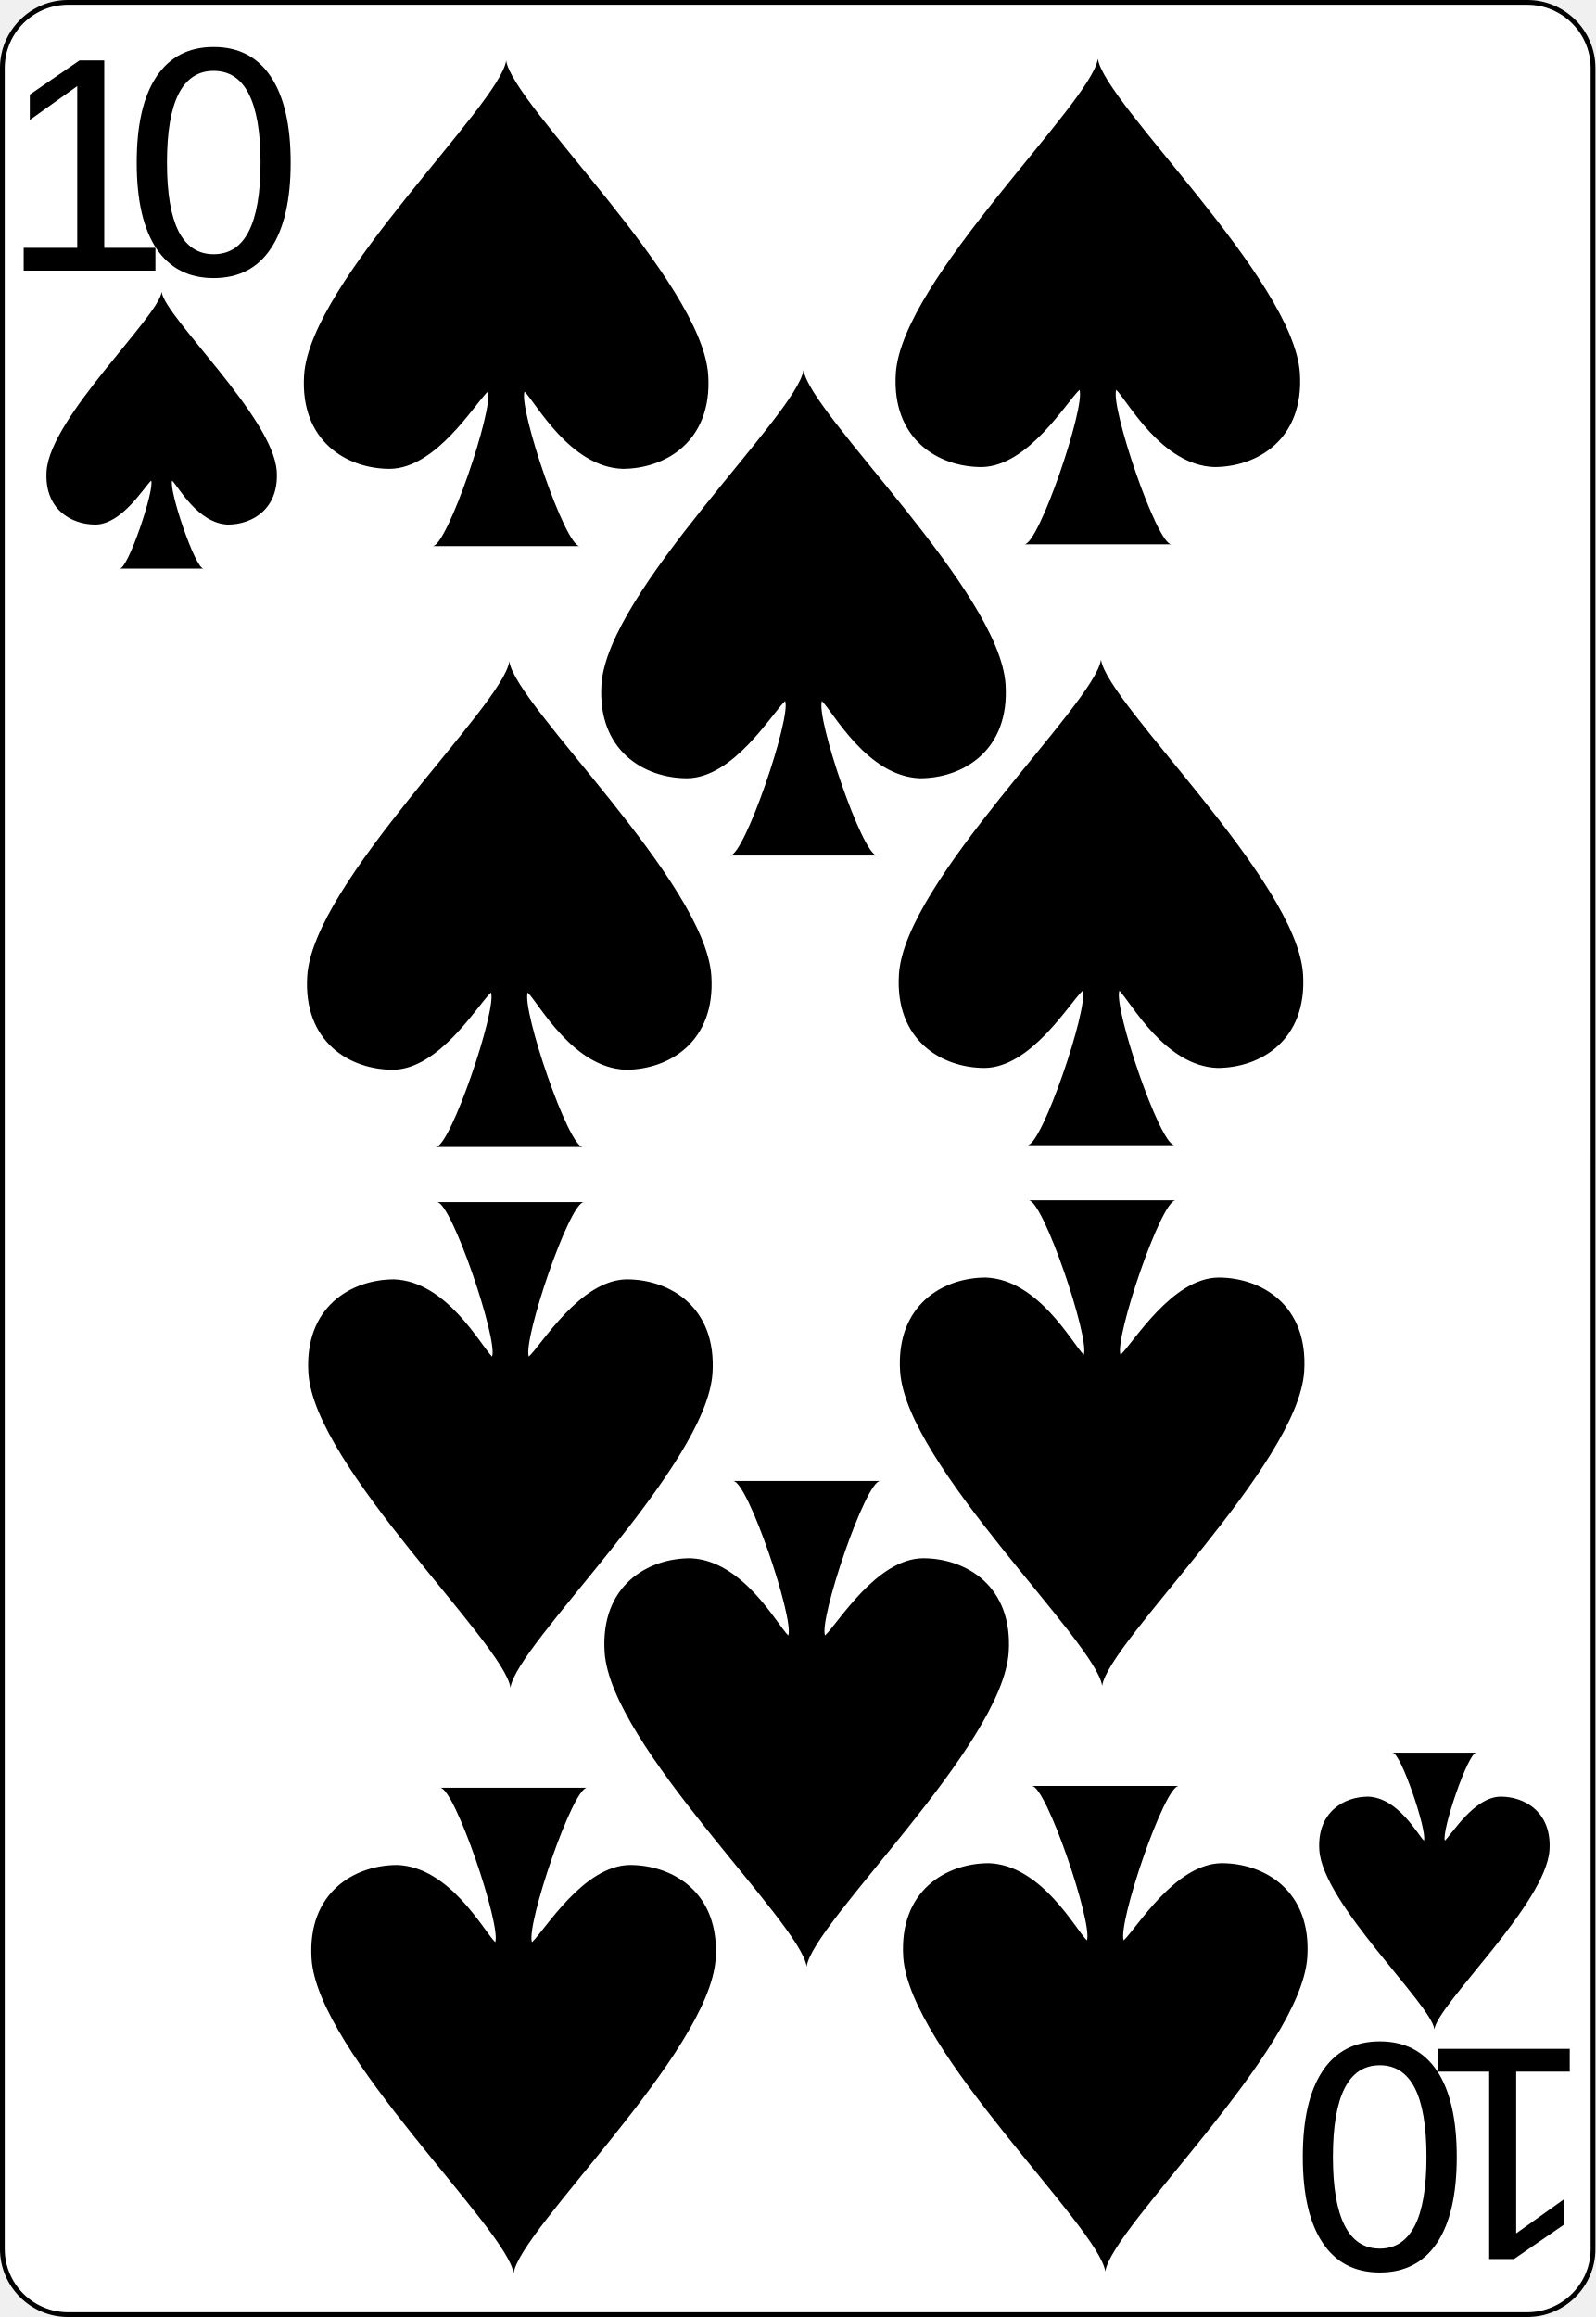
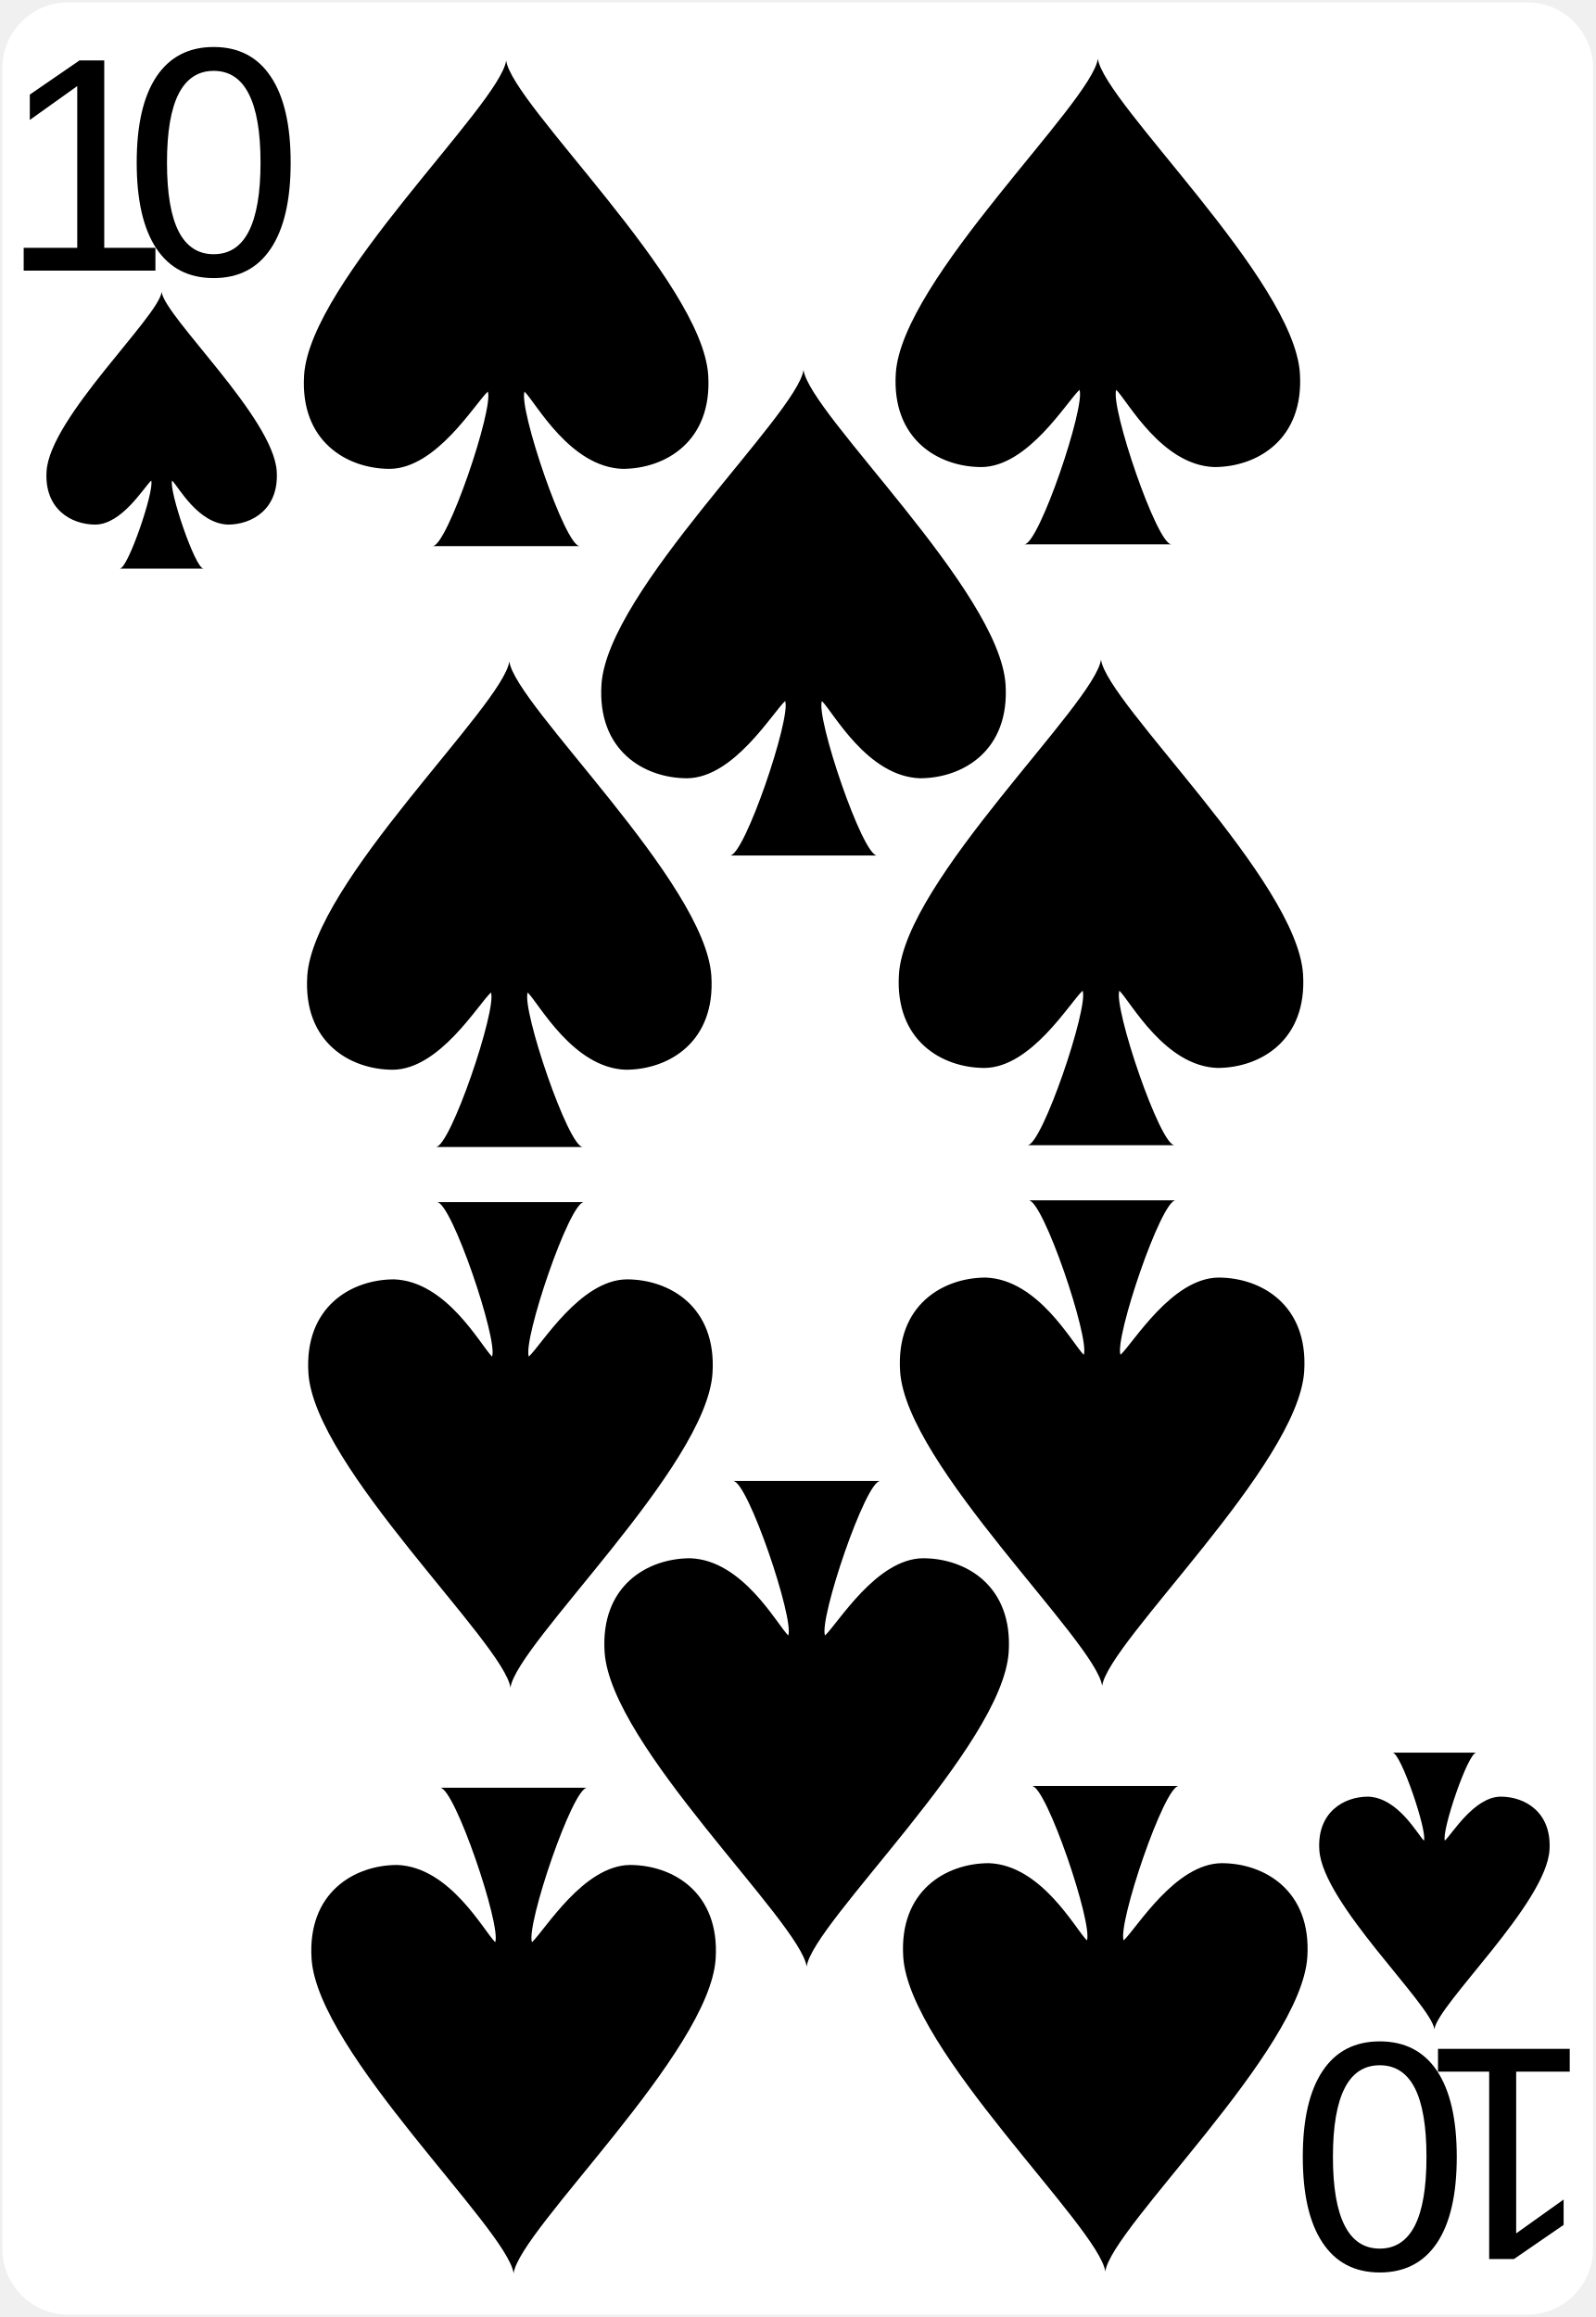
<svg xmlns="http://www.w3.org/2000/svg" xml:space="preserve" width="222.783" height="323.556" viewBox="0 0 167.087 242.667">
-   <g style="fill-rule:nonzero;clip-rule:nonzero;stroke:#000;stroke-miterlimit:4">
+   <g style="fill-rule:nonzero;clip-rule:nonzero;stroke:none;stroke-miterlimit:4">
    <path d="M166.837 235.548c0 3.777-3.087 6.869-6.871 6.869H7.11c-3.775 0-6.861-3.092-6.861-6.87V7.12C.25 3.343 3.336.25 7.11.25h152.856c3.784 0 6.87 3.093 6.87 6.87z" style="fill:#fff;stroke-width:.5" />
  </g>
  <text xml:space="preserve" x=".044" y="28.342" style="font-size:32px;font-style:normal;font-weight:400;line-height:125%;letter-spacing:0;word-spacing:0;fill:#000;fill-opacity:1;stroke:none;font-family:Bitstream Vera Sans">
    <tspan x=".044" y="28.342" style="font-style:normal;font-variant:normal;font-weight:400;font-stretch:normal;font-family:Arial;-inkscape-font-specification:Arial">1</tspan>
  </text>
  <path d="M7.989 3.103C7.747-.954.242-8.59 0-10.5-.242-8.591-7.747-.955-7.989 3.103c-.169 2.868 1.695 4.057 3.39 4.057 1.835-.022 3.35-2.8 3.873-3.341.242.716-1.603 6.682-2.179 6.682h5.811c-.576 0-2.421-5.966-2.179-6.682.457.496 1.797 3.258 3.874 3.341 1.694-.001 3.557-1.189 3.388-4.057" style="fill:#000" transform="matrix(1.5086 0 0 1.37933 16.929 45.066)" />
  <path d="M7.989 3.103C7.747-.954.242-8.59 0-10.5-.242-8.591-7.747-.955-7.989 3.103c-.169 2.868 1.695 4.057 3.39 4.057 1.835-.022 3.35-2.8 3.873-3.341.242.716-1.603 6.682-2.179 6.682h5.811c-.576 0-2.421-5.966-2.179-6.682.457.496 1.797 3.258 3.874 3.341 1.694-.001 3.557-1.189 3.388-4.057" style="fill:#000" transform="matrix(2.64868 0 0 2.42172 53.01 31.766)" />
  <path d="M7.989 3.103C7.747-.954.242-8.59 0-10.5-.242-8.591-7.747-.955-7.989 3.103c-.169 2.868 1.695 4.057 3.39 4.057 1.835-.022 3.35-2.8 3.873-3.341.242.716-1.603 6.682-2.179 6.682h5.811c-.576 0-2.421-5.966-2.179-6.682.457.496 1.797 3.258 3.874 3.341 1.694-.001 3.557-1.189 3.388-4.057" style="fill:#000" transform="matrix(-1.5086 0 0 -1.37933 150.225 198.044)" />
  <path d="M7.989 3.103C7.747-.954.242-8.59 0-10.5-.242-8.591-7.747-.955-7.989 3.103c-.169 2.868 1.695 4.057 3.39 4.057 1.835-.022 3.35-2.8 3.873-3.341.242.716-1.603 6.682-2.179 6.682h5.811c-.576 0-2.421-5.966-2.179-6.682.457.496 1.797 3.258 3.874 3.341 1.694-.001 3.557-1.189 3.388-4.057" style="fill:#000" transform="matrix(2.64868 0 0 2.42172 53.34 94.698)" />
  <path d="M7.989 3.103C7.747-.954.242-8.59 0-10.5-.242-8.591-7.747-.955-7.989 3.103c-.169 2.868 1.695 4.057 3.39 4.057 1.835-.022 3.35-2.8 3.873-3.341.242.716-1.603 6.682-2.179 6.682h5.811c-.576 0-2.421-5.966-2.179-6.682.457.496 1.797 3.258 3.874 3.341 1.694-.001 3.557-1.189 3.388-4.057" style="fill:#000" transform="matrix(-2.64868 0 0 -2.42172 53.79 212.664)" />
  <path d="M7.989 3.103C7.747-.954.242-8.59 0-10.5-.242-8.591-7.747-.955-7.989 3.103c-.169 2.868 1.695 4.057 3.39 4.057 1.835-.022 3.35-2.8 3.873-3.341.242.716-1.603 6.682-2.179 6.682h5.811c-.576 0-2.421-5.966-2.179-6.682.457.496 1.797 3.258 3.874 3.341 1.694-.001 3.557-1.189 3.388-4.057" style="fill:#000" transform="matrix(-2.64868 0 0 -2.42172 53.46 151.331)" />
  <path d="M7.989 3.103C7.747-.954.242-8.59 0-10.5-.242-8.591-7.747-.955-7.989 3.103c-.169 2.868 1.695 4.057 3.39 4.057 1.835-.022 3.35-2.8 3.873-3.341.242.716-1.603 6.682-2.179 6.682h5.811c-.576 0-2.421-5.966-2.179-6.682.457.496 1.797 3.258 3.874 3.341 1.694-.001 3.557-1.189 3.388-4.057" style="fill:#000" transform="matrix(2.64868 0 0 2.42172 114.978 31.578)" />
  <path d="M7.989 3.103C7.747-.954.242-8.59 0-10.5-.242-8.591-7.747-.955-7.989 3.103c-.169 2.868 1.695 4.057 3.39 4.057 1.835-.022 3.35-2.8 3.873-3.341.242.716-1.603 6.682-2.179 6.682h5.811c-.576 0-2.421-5.966-2.179-6.682.457.496 1.797 3.258 3.874 3.341 1.694-.001 3.557-1.189 3.388-4.057" style="fill:#000" transform="matrix(2.64868 0 0 2.42172 115.307 94.51)" />
  <path d="M7.989 3.103C7.747-.954.242-8.59 0-10.5-.242-8.591-7.747-.955-7.989 3.103c-.169 2.868 1.695 4.057 3.39 4.057 1.835-.022 3.35-2.8 3.873-3.341.242.716-1.603 6.682-2.179 6.682h5.811c-.576 0-2.421-5.966-2.179-6.682.457.496 1.797 3.258 3.874 3.341 1.694-.001 3.557-1.189 3.388-4.057" style="fill:#000" transform="matrix(-2.64868 0 0 -2.42172 115.757 212.476)" />
  <path d="M7.989 3.103C7.747-.954.242-8.59 0-10.5-.242-8.591-7.747-.955-7.989 3.103c-.169 2.868 1.695 4.057 3.39 4.057 1.835-.022 3.35-2.8 3.873-3.341.242.716-1.603 6.682-2.179 6.682h5.811c-.576 0-2.421-5.966-2.179-6.682.457.496 1.797 3.258 3.874 3.341 1.694-.001 3.557-1.189 3.388-4.057" style="fill:#000" transform="matrix(-2.64868 0 0 -2.42172 115.428 151.143)" />
  <path d="M7.989 3.103C7.747-.954.242-8.59 0-10.5-.242-8.591-7.747-.955-7.989 3.103c-.169 2.868 1.695 4.057 3.39 4.057 1.835-.022 3.35-2.8 3.873-3.341.242.716-1.603 6.682-2.179 6.682h5.811c-.576 0-2.421-5.966-2.179-6.682.457.496 1.797 3.258 3.874 3.341 1.694-.001 3.557-1.189 3.388-4.057" style="fill:#000" transform="matrix(2.64868 0 0 2.42172 84.152 64.171)" />
  <path d="M7.989 3.103C7.747-.954.242-8.59 0-10.5-.242-8.591-7.747-.955-7.989 3.103c-.169 2.868 1.695 4.057 3.39 4.057 1.835-.022 3.35-2.8 3.873-3.341.242.716-1.603 6.682-2.179 6.682h5.811c-.576 0-2.421-5.966-2.179-6.682.457.496 1.797 3.258 3.874 3.341 1.694-.001 3.557-1.189 3.388-4.057" style="fill:#000" transform="matrix(-2.64868 0 0 -2.42172 84.48 180.54)" />
  <text xml:space="preserve" x="12.206" y="28.671" style="font-size:32px;font-style:normal;font-weight:400;line-height:125%;letter-spacing:0;word-spacing:0;fill:#000;fill-opacity:1;stroke:none;font-family:Bitstream Vera Sans">
    <tspan x="12.206" y="28.671">0</tspan>
  </text>
  <text xml:space="preserve" x="-166.837" y="-214.583" style="font-size:32px;font-style:normal;font-weight:400;line-height:125%;letter-spacing:0;word-spacing:0;fill:#000;fill-opacity:1;stroke:none;font-family:Bitstream Vera Sans" transform="scale(-1)">
    <tspan x="-166.837" y="-214.583" style="font-style:normal;font-variant:normal;font-weight:400;font-stretch:normal;font-family:Arial;-inkscape-font-specification:Arial">1</tspan>
  </text>
  <text xml:space="preserve" x="-154.674" y="-214.254" style="font-size:32px;font-style:normal;font-weight:400;line-height:125%;letter-spacing:0;word-spacing:0;fill:#000;fill-opacity:1;stroke:none;font-family:Bitstream Vera Sans" transform="scale(-1)">
    <tspan x="-154.674" y="-214.254">0</tspan>
  </text>
</svg>
